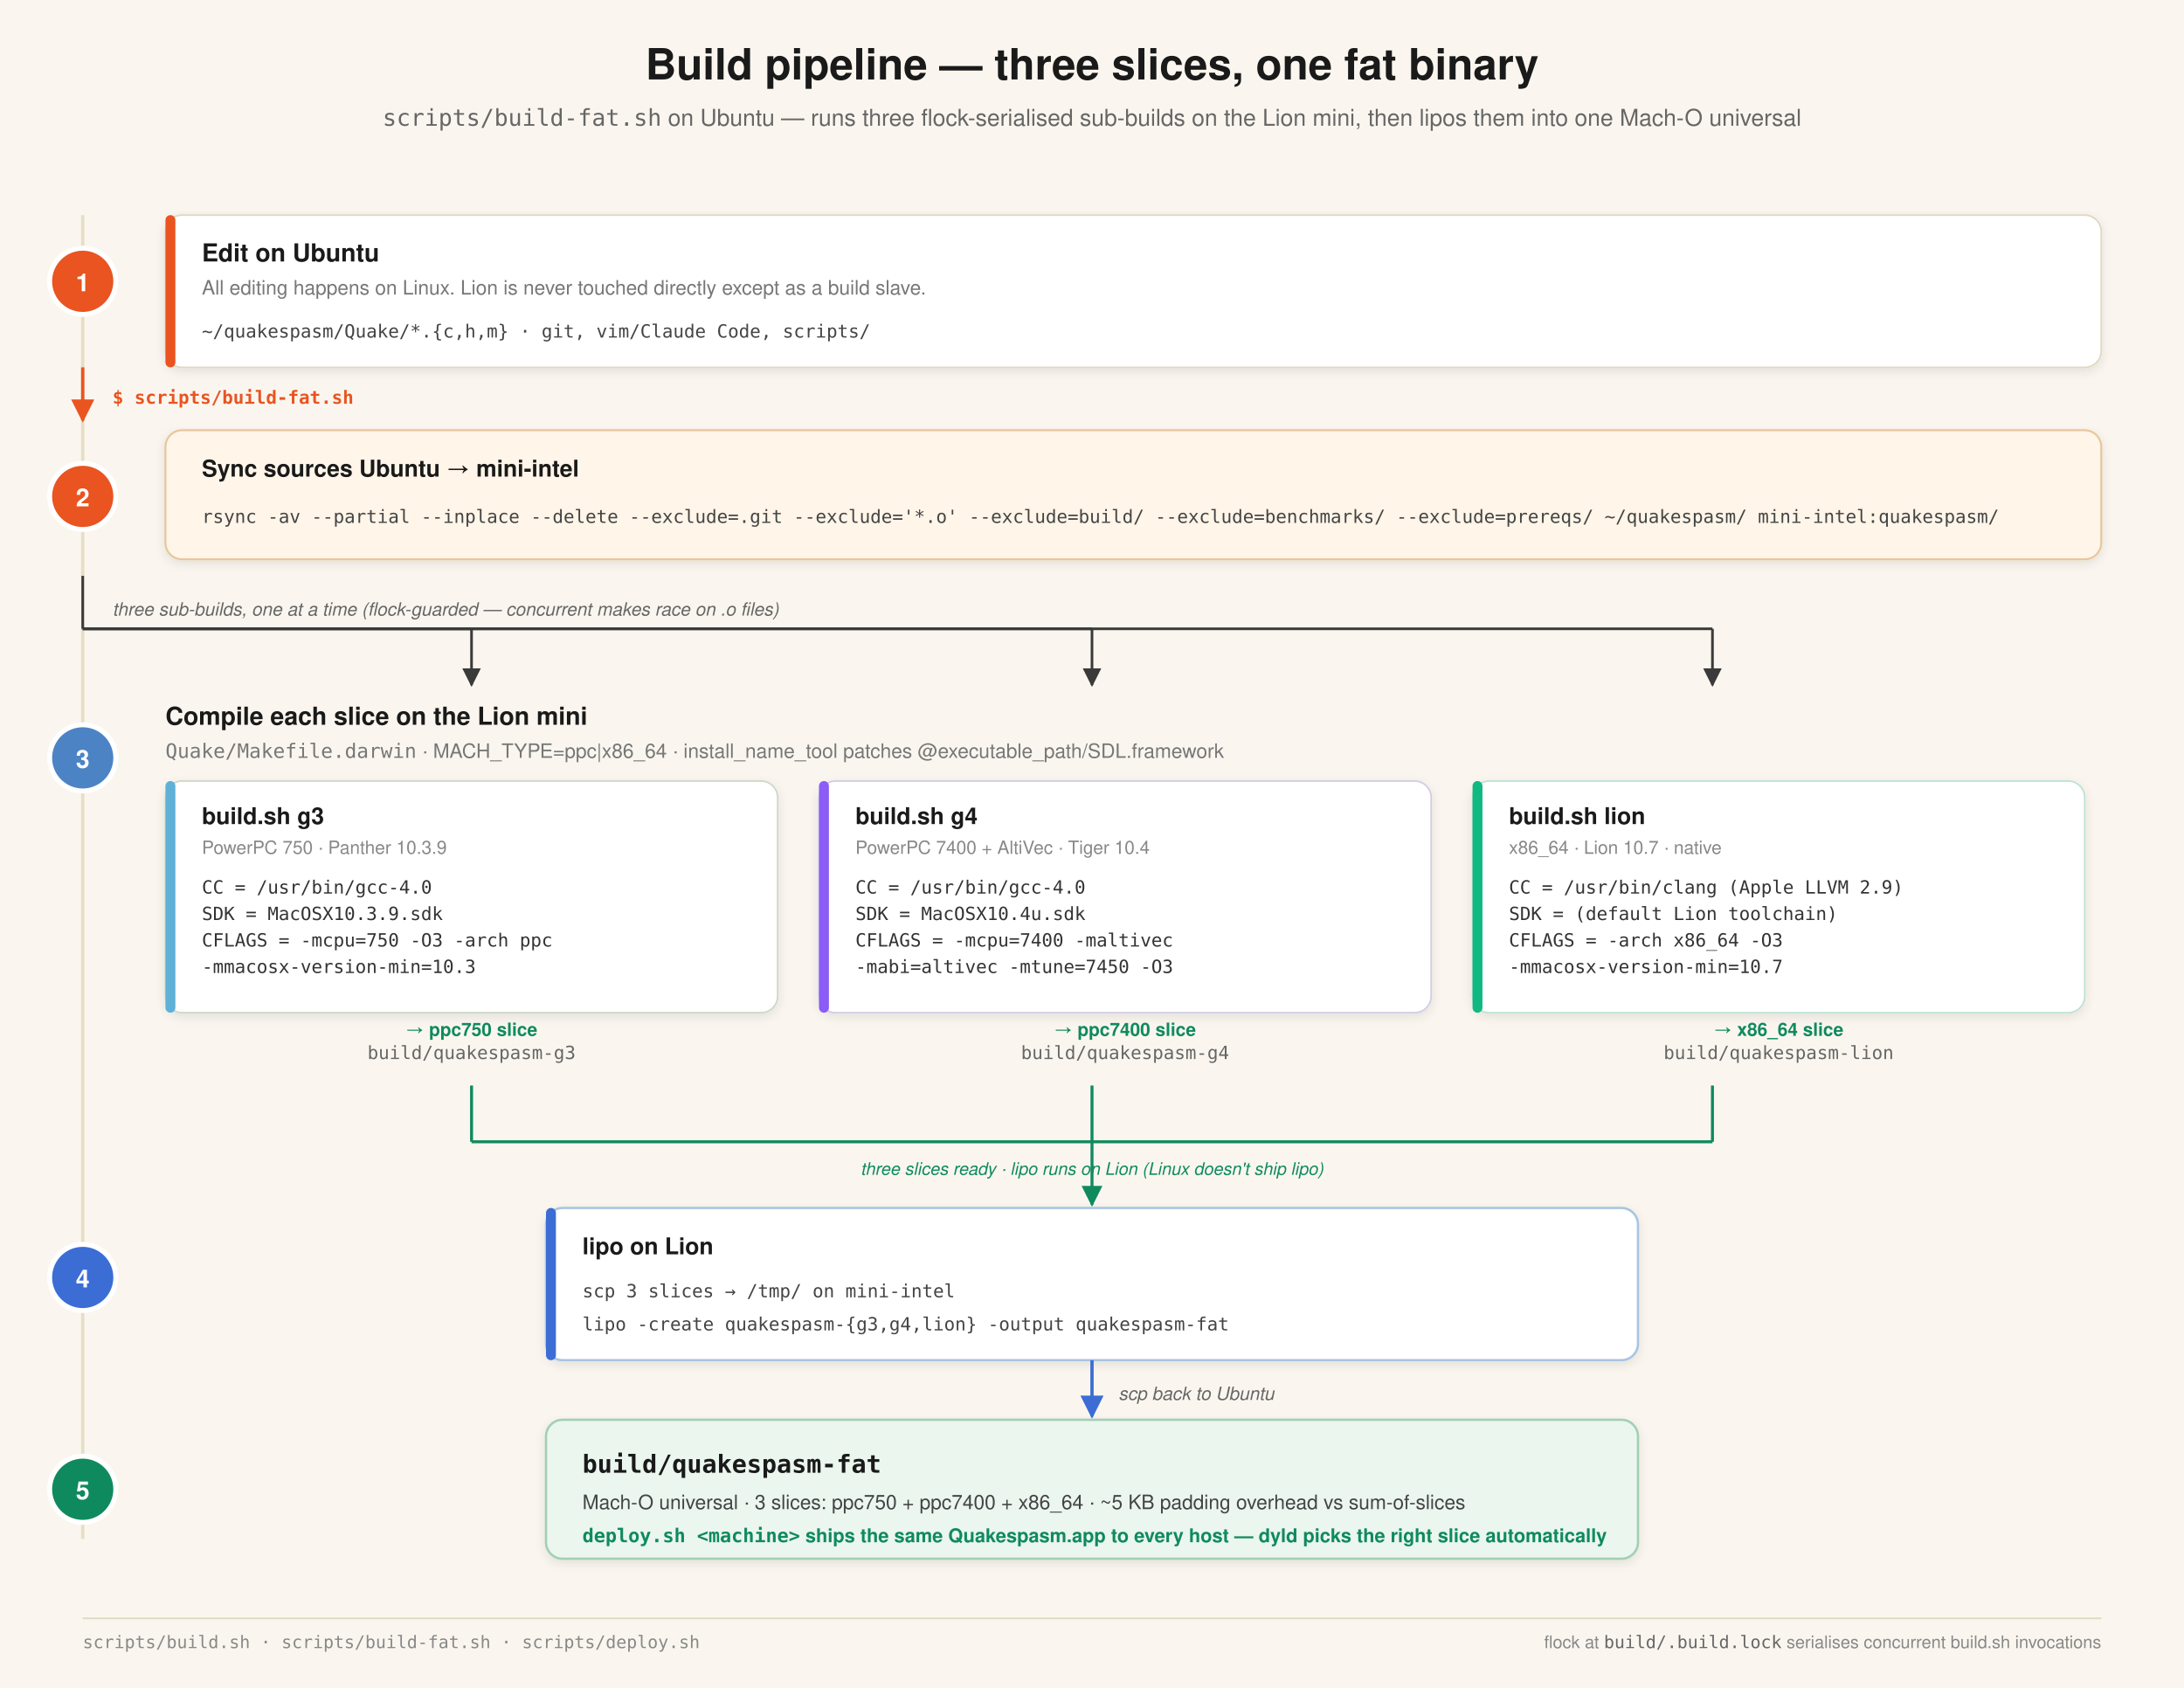
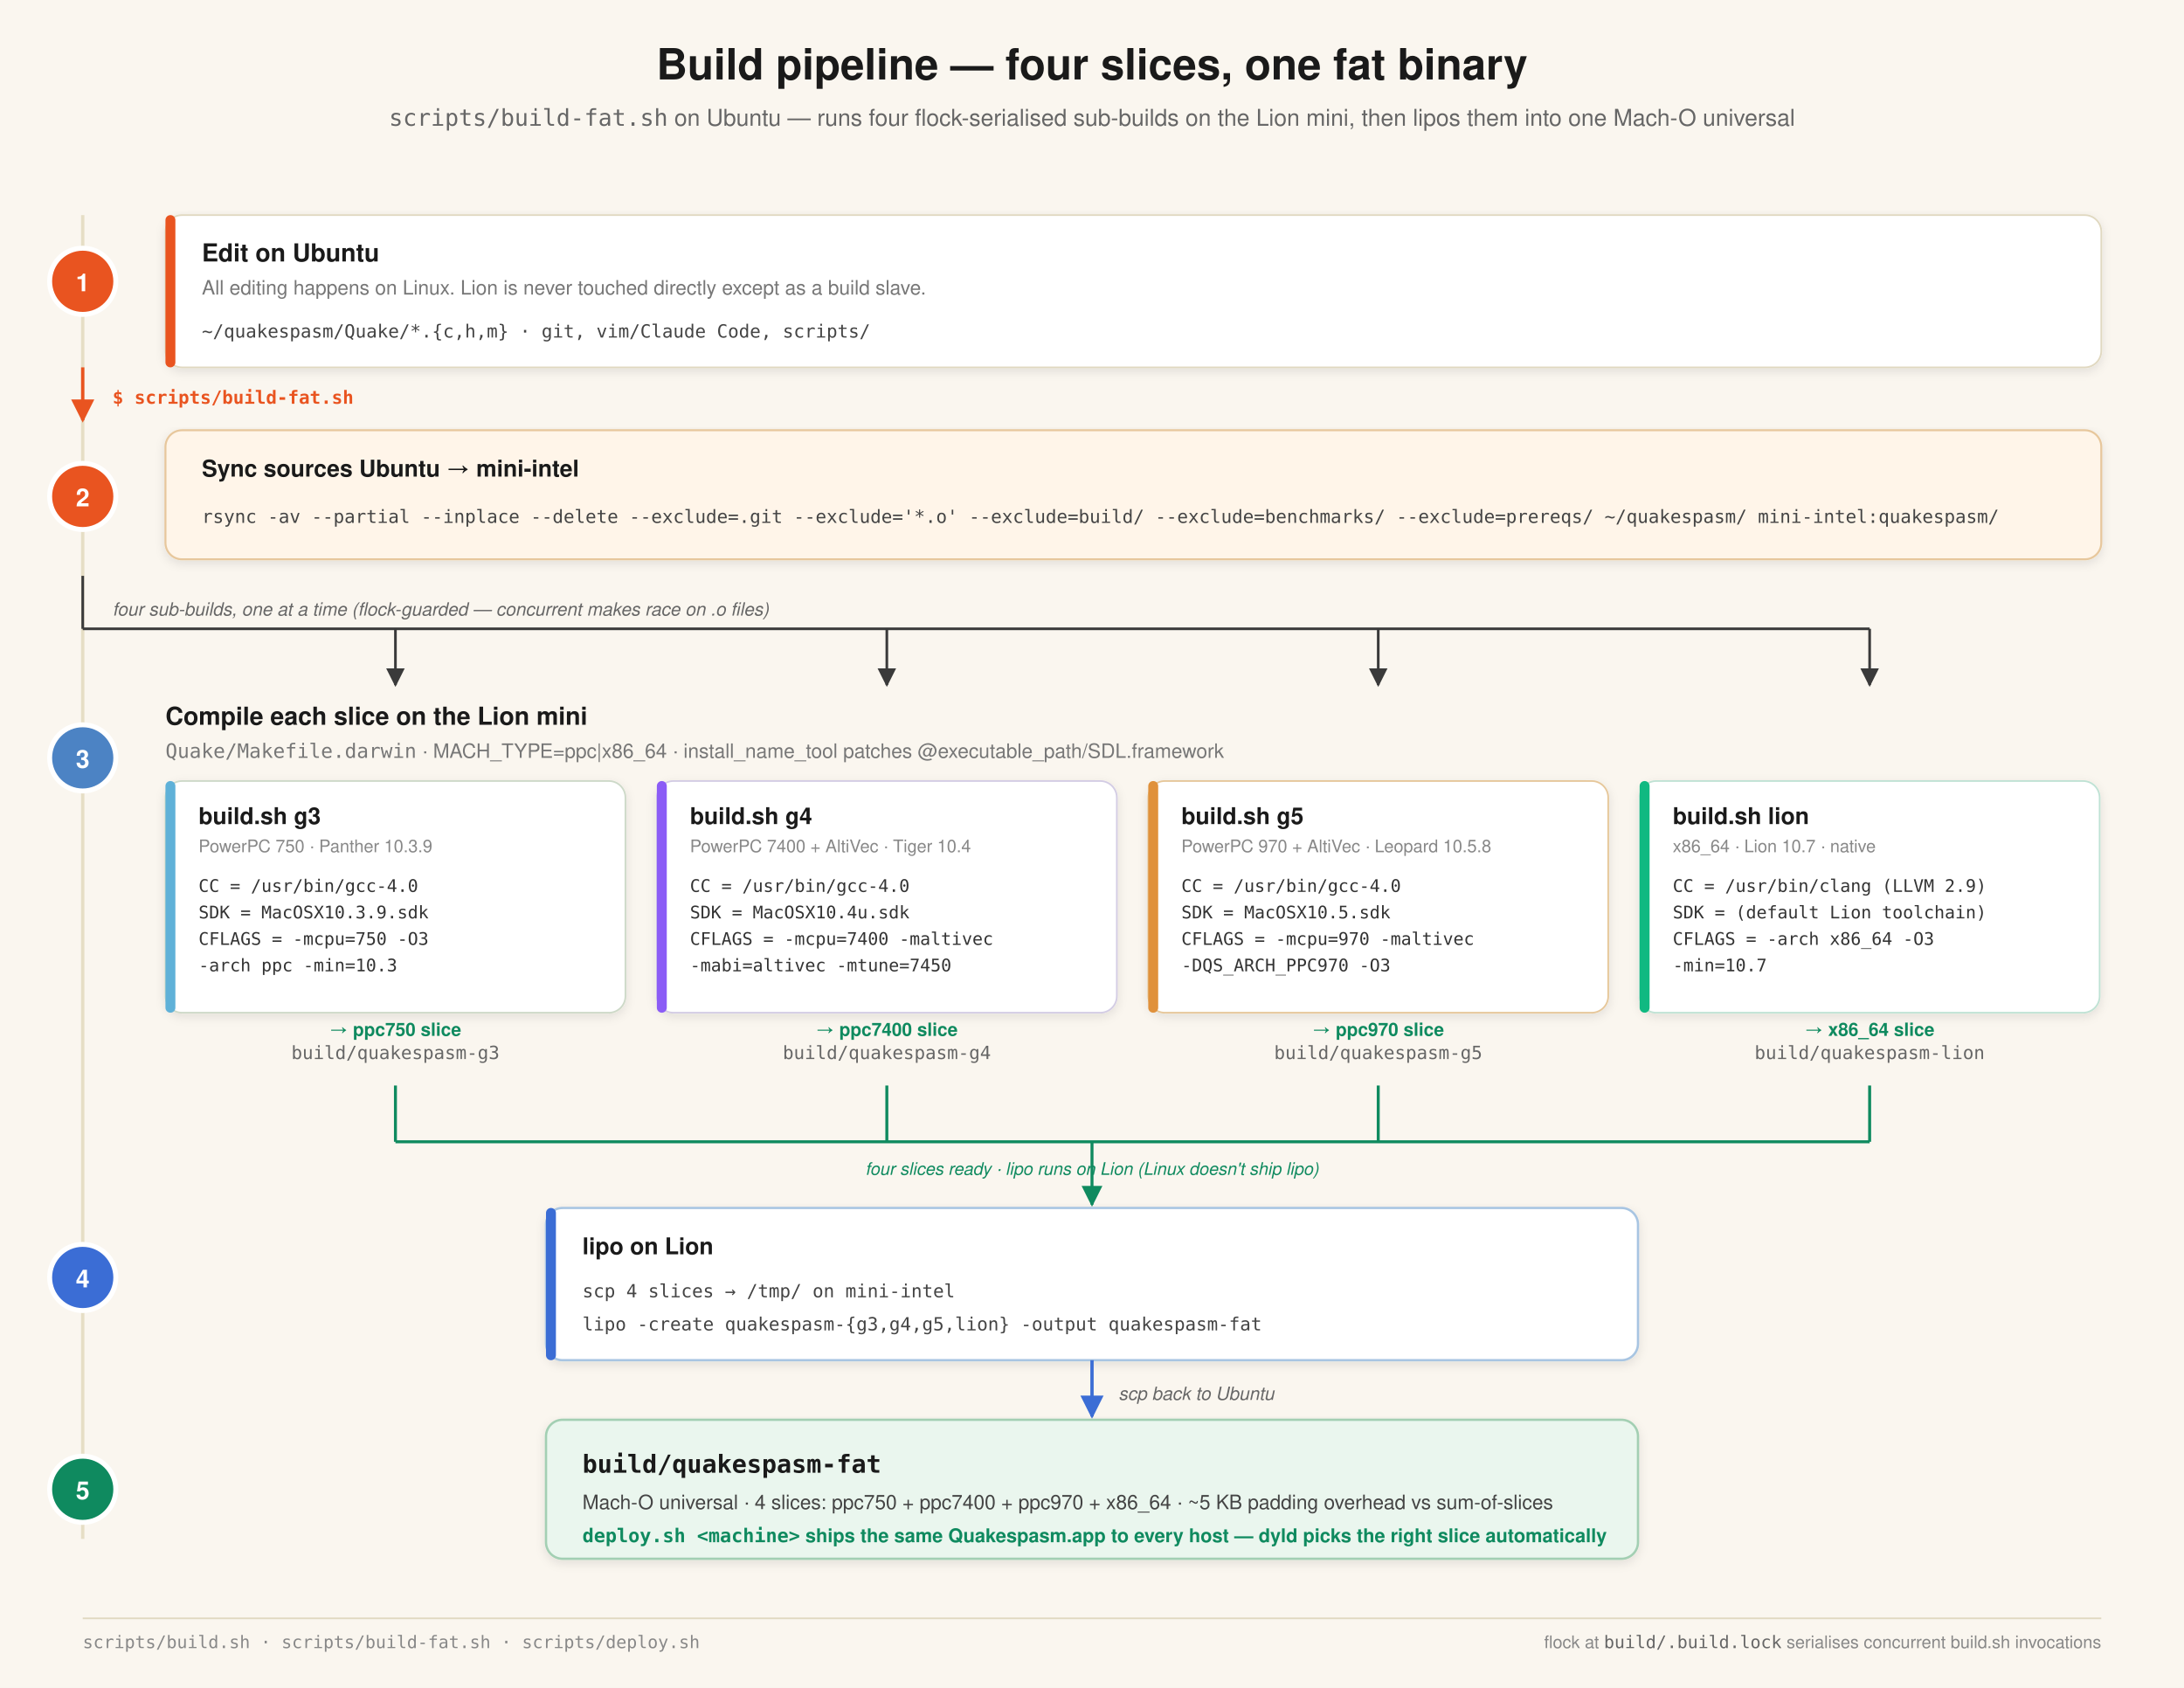
<svg xmlns="http://www.w3.org/2000/svg" viewBox="0 0 1320 1020" font-family="-apple-system, system-ui, 'Segoe UI', Helvetica, Arial, sans-serif">
  <defs>
    <marker id="bp-ar" viewBox="0 0 10 10" refX="9" refY="5" markerWidth="7" markerHeight="7" orient="auto-start-reverse">
      <path d="M 0 0 L 10 5 L 0 10 z" fill="#3a3a3a" />
    </marker>
    <marker id="bp-ar-orange" viewBox="0 0 10 10" refX="9" refY="5" markerWidth="7" markerHeight="7" orient="auto-start-reverse">
      <path d="M 0 0 L 10 5 L 0 10 z" fill="#e95420" />
    </marker>
    <marker id="bp-ar-green" viewBox="0 0 10 10" refX="9" refY="5" markerWidth="7" markerHeight="7" orient="auto-start-reverse">
      <path d="M 0 0 L 10 5 L 0 10 z" fill="#0f8a5f" />
    </marker>
    <marker id="bp-ar-blue" viewBox="0 0 10 10" refX="9" refY="5" markerWidth="7" markerHeight="7" orient="auto-start-reverse">
      <path d="M 0 0 L 10 5 L 0 10 z" fill="#3b6dd5" />
    </marker>
    <filter id="bp-shadow" x="-5%" y="-5%" width="110%" height="115%">
      <feDropShadow dx="0" dy="2" stdDeviation="3" flood-opacity="0.10" />
    </filter>
  </defs>
  <rect width="1320" height="1020" fill="#faf6ef" />
-   <text x="660" y="48" text-anchor="middle" font-size="26" font-weight="700" fill="#1a1a1a">Build pipeline — three slices, one fat binary</text>
+   <text x="660" y="48" text-anchor="middle" font-size="26" font-weight="700" fill="#1a1a1a">Build pipeline — four slices, one fat binary</text>
  <text x="660" y="76" text-anchor="middle" font-size="14" fill="#666">
-     <tspan font-family="ui-monospace, Menlo, Consolas, monospace">scripts/build-fat.sh</tspan> on Ubuntu — runs three flock-serialised sub-builds on the Lion mini, then lipos them into one Mach-O universal</text>
+     <tspan font-family="ui-monospace, Menlo, Consolas, monospace">scripts/build-fat.sh</tspan> on Ubuntu — runs four flock-serialised sub-builds on the Lion mini, then lipos them into one Mach-O universal</text>
  <g transform="translate(50, 130)">
    <line x1="0" y1="0" x2="0" y2="800" stroke="#e6dec5" stroke-width="2" />
  </g>
  <g transform="translate(0, 130)">
    <circle cx="50" cy="40" r="20" fill="#e95420" stroke="#fff" stroke-width="3" />
    <text x="50" y="46" text-anchor="middle" font-size="15" font-weight="700" fill="#ffffff">1</text>
    <g transform="translate(100, 0)">
      <rect x="0" y="0" width="1170" height="92" rx="10" fill="#ffffff" stroke="#e0d8c0" stroke-width="1" filter="url(#bp-shadow)" />
      <rect x="0" y="0" width="6" height="92" rx="3" fill="#e95420" />
      <text x="22" y="28" font-size="15" font-weight="700" fill="#1a1a1a">Edit on Ubuntu</text>
      <text x="22" y="48" font-size="12" fill="#777">All editing happens on Linux. Lion is never touched directly except as a build slave.</text>
      <g font-family="ui-monospace, Menlo, Consolas, monospace" font-size="11" fill="#444">
        <text x="22" y="74">~/quakespasm/Quake/*.{c,h,m}   ·   git, vim/Claude Code, scripts/</text>
      </g>
    </g>
  </g>
  <g stroke="#e95420" stroke-width="2" fill="none">
    <path d="M 50 222 L 50 254" marker-end="url(#bp-ar-orange)" />
  </g>
  <text x="68" y="244" font-family="ui-monospace, Menlo, Consolas, monospace" font-size="11" font-weight="700" fill="#e95420">$ scripts/build-fat.sh</text>
  <g transform="translate(0, 260)">
    <circle cx="50" cy="40" r="20" fill="#e95420" stroke="#fff" stroke-width="3" />
    <text x="50" y="46" text-anchor="middle" font-size="15" font-weight="700" fill="#ffffff">2</text>
    <g transform="translate(100, 0)">
      <rect x="0" y="0" width="1170" height="78" rx="10" fill="#fff5e9" stroke="#e7c79c" stroke-width="1.2" filter="url(#bp-shadow)" />
      <text x="22" y="28" font-size="14" font-weight="700" fill="#1a1a1a">Sync sources Ubuntu → mini-intel</text>
      <g font-family="ui-monospace, Menlo, Consolas, monospace" font-size="11" fill="#444">
        <text x="22" y="56">rsync -av --partial --inplace --delete --exclude=.git --exclude='*.o' --exclude=build/ --exclude=benchmarks/ --exclude=prereqs/  ~/quakespasm/  mini-intel:quakespasm/</text>
      </g>
    </g>
  </g>
  <g stroke="#3a3a3a" stroke-width="1.6" fill="none">
    <path d="M 50 348 L 50 380" />
-     <path d="M 50 380 L 285 380" />
-     <path d="M 50 380 L 660 380" />
-     <path d="M 50 380 L 1035 380" />
-     <path d="M 285 380 L 285 414" marker-end="url(#bp-ar)" />
-     <path d="M 660 380 L 660 414" marker-end="url(#bp-ar)" />
-     <path d="M 1035 380 L 1035 414" marker-end="url(#bp-ar)" />
+     <path d="M 50 380 L 1130 380" />
+     <path d="M 239 380 L 239 414" marker-end="url(#bp-ar)" />
+     <path d="M 536 380 L 536 414" marker-end="url(#bp-ar)" />
+     <path d="M 833 380 L 833 414" marker-end="url(#bp-ar)" />
+     <path d="M 1130 380 L 1130 414" marker-end="url(#bp-ar)" />
  </g>
-   <text x="68" y="372" font-size="11" font-style="italic" fill="#666">three sub-builds, one at a time (flock-guarded — concurrent makes race on .o files)</text>
+   <text x="68" y="372" font-size="11" font-style="italic" fill="#666">four sub-builds, one at a time (flock-guarded — concurrent makes race on .o files)</text>
  <g transform="translate(0, 416)">
    <circle cx="50" cy="42" r="20" fill="#4c83c4" stroke="#fff" stroke-width="3" />
    <text x="50" y="48" text-anchor="middle" font-size="15" font-weight="700" fill="#ffffff">3</text>
    <text x="100" y="22" font-size="15" font-weight="700" fill="#1a1a1a">Compile each slice on the Lion mini</text>
    <text x="100" y="42" font-size="12" fill="#777">
      <tspan font-family="ui-monospace, Menlo, Consolas, monospace">Quake/Makefile.darwin</tspan> · MACH_TYPE=ppc|x86_64 · install_name_tool patches @executable_path/SDL.framework</text>
    <g transform="translate(100, 56)">
      <g transform="translate(0, 0)">
-         <rect x="0" y="0" width="370" height="140" rx="10" fill="#ffffff" stroke="#cdd9c8" stroke-width="1" filter="url(#bp-shadow)" />
+         <rect x="0" y="0" width="278" height="140" rx="10" fill="#ffffff" stroke="#cdd9c8" stroke-width="1" filter="url(#bp-shadow)" />
        <rect x="0" y="0" width="6" height="140" rx="3" fill="#5fb1d8" />
-         <text x="22" y="26" font-size="14" font-weight="700" fill="#1a1a1a">build.sh g3</text>
-         <text x="22" y="44" font-size="11" fill="#888">PowerPC 750 · Panther 10.3.9</text>
-         <g font-family="ui-monospace, Menlo, Consolas, monospace" font-size="11" fill="#333">
-           <text x="22" y="68">CC = /usr/bin/gcc-4.0</text>
-           <text x="22" y="84">SDK = MacOSX10.3.9.sdk</text>
-           <text x="22" y="100">CFLAGS = -mcpu=750 -O3 -arch ppc</text>
-           <text x="22" y="116">         -mmacosx-version-min=10.3</text>
+         <text x="20" y="26" font-size="14" font-weight="700" fill="#1a1a1a">build.sh g3</text>
+         <text x="20" y="43" font-size="10.5" fill="#888">PowerPC 750 · Panther 10.3.9</text>
+         <g font-family="ui-monospace, Menlo, Consolas, monospace" font-size="10.5" fill="#333">
+           <text x="20" y="67">CC = /usr/bin/gcc-4.0</text>
+           <text x="20" y="83">SDK = MacOSX10.3.9.sdk</text>
+           <text x="20" y="99">CFLAGS = -mcpu=750 -O3</text>
+           <text x="20" y="115">         -arch ppc -min=10.3</text>
        </g>
      </g>
-       <g transform="translate(395, 0)">
-         <rect x="0" y="0" width="370" height="140" rx="10" fill="#ffffff" stroke="#d3cce4" stroke-width="1" filter="url(#bp-shadow)" />
+       <g transform="translate(297, 0)">
+         <rect x="0" y="0" width="278" height="140" rx="10" fill="#ffffff" stroke="#d3cce4" stroke-width="1" filter="url(#bp-shadow)" />
        <rect x="0" y="0" width="6" height="140" rx="3" fill="#8b5cf6" />
-         <text x="22" y="26" font-size="14" font-weight="700" fill="#1a1a1a">build.sh g4</text>
-         <text x="22" y="44" font-size="11" fill="#888">PowerPC 7400 + AltiVec · Tiger 10.4</text>
-         <g font-family="ui-monospace, Menlo, Consolas, monospace" font-size="11" fill="#333">
-           <text x="22" y="68">CC = /usr/bin/gcc-4.0</text>
-           <text x="22" y="84">SDK = MacOSX10.4u.sdk</text>
-           <text x="22" y="100">CFLAGS = -mcpu=7400 -maltivec</text>
-           <text x="22" y="116">         -mabi=altivec -mtune=7450 -O3</text>
+         <text x="20" y="26" font-size="14" font-weight="700" fill="#1a1a1a">build.sh g4</text>
+         <text x="20" y="43" font-size="10.5" fill="#888">PowerPC 7400 + AltiVec · Tiger 10.4</text>
+         <g font-family="ui-monospace, Menlo, Consolas, monospace" font-size="10.5" fill="#333">
+           <text x="20" y="67">CC = /usr/bin/gcc-4.0</text>
+           <text x="20" y="83">SDK = MacOSX10.4u.sdk</text>
+           <text x="20" y="99">CFLAGS = -mcpu=7400 -maltivec</text>
+           <text x="20" y="115">         -mabi=altivec -mtune=7450</text>
        </g>
      </g>
-       <g transform="translate(790, 0)">
-         <rect x="0" y="0" width="370" height="140" rx="10" fill="#ffffff" stroke="#bfe2d4" stroke-width="1" filter="url(#bp-shadow)" />
+       <g transform="translate(594, 0)">
+         <rect x="0" y="0" width="278" height="140" rx="10" fill="#ffffff" stroke="#e6c79a" stroke-width="1" filter="url(#bp-shadow)" />
+         <rect x="0" y="0" width="6" height="140" rx="3" fill="#e0913b" />
+         <text x="20" y="26" font-size="14" font-weight="700" fill="#1a1a1a">build.sh g5</text>
+         <text x="20" y="43" font-size="10.5" fill="#888">PowerPC 970 + AltiVec · Leopard 10.5.8</text>
+         <g font-family="ui-monospace, Menlo, Consolas, monospace" font-size="10.5" fill="#333">
+           <text x="20" y="67">CC = /usr/bin/gcc-4.0</text>
+           <text x="20" y="83">SDK = MacOSX10.5.sdk</text>
+           <text x="20" y="99">CFLAGS = -mcpu=970 -maltivec</text>
+           <text x="20" y="115">         -DQS_ARCH_PPC970 -O3</text>
+         </g>
+       </g>
+       <g transform="translate(891, 0)">
+         <rect x="0" y="0" width="278" height="140" rx="10" fill="#ffffff" stroke="#bfe2d4" stroke-width="1" filter="url(#bp-shadow)" />
        <rect x="0" y="0" width="6" height="140" rx="3" fill="#10b981" />
-         <text x="22" y="26" font-size="14" font-weight="700" fill="#1a1a1a">build.sh lion</text>
-         <text x="22" y="44" font-size="11" fill="#888">x86_64 · Lion 10.7 · native</text>
-         <g font-family="ui-monospace, Menlo, Consolas, monospace" font-size="11" fill="#333">
-           <text x="22" y="68">CC = /usr/bin/clang  (Apple LLVM 2.9)</text>
-           <text x="22" y="84">SDK = (default Lion toolchain)</text>
-           <text x="22" y="100">CFLAGS = -arch x86_64 -O3</text>
-           <text x="22" y="116">         -mmacosx-version-min=10.7</text>
+         <text x="20" y="26" font-size="14" font-weight="700" fill="#1a1a1a">build.sh lion</text>
+         <text x="20" y="43" font-size="10.5" fill="#888">x86_64 · Lion 10.7 · native</text>
+         <g font-family="ui-monospace, Menlo, Consolas, monospace" font-size="10.5" fill="#333">
+           <text x="20" y="67">CC = /usr/bin/clang (LLVM 2.9)</text>
+           <text x="20" y="83">SDK = (default Lion toolchain)</text>
+           <text x="20" y="99">CFLAGS = -arch x86_64 -O3</text>
+           <text x="20" y="115">         -min=10.7</text>
        </g>
      </g>
    </g>
    <g transform="translate(100, 210)" font-size="11" font-weight="700" fill="#0f8a5f">
-       <text x="185" y="0" text-anchor="middle">→ ppc750 slice</text>
-       <text x="185" y="14" text-anchor="middle" font-weight="500" font-family="ui-monospace, Menlo, Consolas, monospace" fill="#666">build/quakespasm-g3</text>
-       <text x="580" y="0" text-anchor="middle">→ ppc7400 slice</text>
-       <text x="580" y="14" text-anchor="middle" font-weight="500" font-family="ui-monospace, Menlo, Consolas, monospace" fill="#666">build/quakespasm-g4</text>
-       <text x="975" y="0" text-anchor="middle">→ x86_64 slice</text>
-       <text x="975" y="14" text-anchor="middle" font-weight="500" font-family="ui-monospace, Menlo, Consolas, monospace" fill="#666">build/quakespasm-lion</text>
+       <text x="139" y="0" text-anchor="middle">→ ppc750 slice</text>
+       <text x="139" y="14" text-anchor="middle" font-weight="500" font-family="ui-monospace, Menlo, Consolas, monospace" fill="#666">build/quakespasm-g3</text>
+       <text x="436" y="0" text-anchor="middle">→ ppc7400 slice</text>
+       <text x="436" y="14" text-anchor="middle" font-weight="500" font-family="ui-monospace, Menlo, Consolas, monospace" fill="#666">build/quakespasm-g4</text>
+       <text x="733" y="0" text-anchor="middle">→ ppc970 slice</text>
+       <text x="733" y="14" text-anchor="middle" font-weight="500" font-family="ui-monospace, Menlo, Consolas, monospace" fill="#666">build/quakespasm-g5</text>
+       <text x="1030" y="0" text-anchor="middle">→ x86_64 slice</text>
+       <text x="1030" y="14" text-anchor="middle" font-weight="500" font-family="ui-monospace, Menlo, Consolas, monospace" fill="#666">build/quakespasm-lion</text>
    </g>
  </g>
  <g stroke="#0f8a5f" stroke-width="1.8" fill="none">
-     <path d="M 285 656 L 285 690" />
-     <path d="M 660 656 L 660 690" />
-     <path d="M 1035 656 L 1035 690" />
-     <path d="M 285 690 L 1035 690" />
+     <path d="M 239 656 L 239 690" />
+     <path d="M 536 656 L 536 690" />
+     <path d="M 833 656 L 833 690" />
+     <path d="M 1130 656 L 1130 690" />
+     <path d="M 239 690 L 1130 690" />
    <path d="M 660 690 L 660 728" marker-end="url(#bp-ar-green)" />
  </g>
-   <text x="660" y="710" text-anchor="middle" font-size="10.5" font-style="italic" fill="#0f8a5f">three slices ready · lipo runs on Lion (Linux doesn't ship lipo)</text>
+   <text x="660" y="710" text-anchor="middle" font-size="10.5" font-style="italic" fill="#0f8a5f">four slices ready · lipo runs on Lion (Linux doesn't ship lipo)</text>
  <g transform="translate(0, 730)">
    <circle cx="50" cy="42" r="20" fill="#3b6dd5" stroke="#fff" stroke-width="3" />
    <text x="50" y="48" text-anchor="middle" font-size="15" font-weight="700" fill="#ffffff">4</text>
    <g transform="translate(330, 0)">
      <rect x="0" y="0" width="660" height="92" rx="10" fill="#ffffff" stroke="#a8c5e2" stroke-width="1.4" filter="url(#bp-shadow)" />
      <rect x="0" y="0" width="6" height="92" rx="3" fill="#3b6dd5" />
      <text x="22" y="28" font-size="14" font-weight="700" fill="#1a1a1a">lipo on Lion</text>
      <g font-family="ui-monospace, Menlo, Consolas, monospace" font-size="11" fill="#444">
-         <text x="22" y="54">scp 3 slices → /tmp/ on mini-intel</text>
-         <text x="22" y="74">lipo -create  quakespasm-{g3,g4,lion}  -output  quakespasm-fat</text>
+         <text x="22" y="54">scp 4 slices → /tmp/ on mini-intel</text>
+         <text x="22" y="74">lipo -create  quakespasm-{g3,g4,g5,lion}  -output  quakespasm-fat</text>
      </g>
    </g>
  </g>
  <g stroke="#3b6dd5" stroke-width="2" fill="none">
    <path d="M 660 822 L 660 856" marker-end="url(#bp-ar-blue)" />
  </g>
  <text x="676" y="846" font-size="11" font-style="italic" fill="#666">scp back to Ubuntu</text>
  <g transform="translate(0, 858)">
    <circle cx="50" cy="42" r="20" fill="#0f8a5f" stroke="#fff" stroke-width="3" />
    <text x="50" y="48" text-anchor="middle" font-size="15" font-weight="700" fill="#ffffff">5</text>
    <g transform="translate(330, 0)">
      <rect x="0" y="0" width="660" height="84" rx="10" fill="#eaf6ee" stroke="#a3cfb3" stroke-width="1.4" filter="url(#bp-shadow)" />
      <text x="22" y="32" font-family="ui-monospace, Menlo, Consolas, monospace" font-size="15" font-weight="700" fill="#1a1a1a">build/quakespasm-fat</text>
-       <text x="22" y="54" font-size="12" fill="#444">Mach-O universal · 3 slices: ppc750 + ppc7400 + x86_64 · ~5 KB padding overhead vs sum-of-slices</text>
+       <text x="22" y="54" font-size="12" fill="#444">Mach-O universal · 4 slices: ppc750 + ppc7400 + ppc970 + x86_64 · ~5 KB padding overhead vs sum-of-slices</text>
      <text x="22" y="74" font-size="11.5" fill="#0f8a5f" font-weight="600">
        <tspan font-family="ui-monospace, Menlo, Consolas, monospace">deploy.sh &lt;machine&gt;</tspan> ships the same Quakespasm.app to every host — dyld picks the right slice automatically</text>
    </g>
  </g>
  <g transform="translate(50, 990)">
    <line x1="0" y1="-12" x2="1220" y2="-12" stroke="#e0d8c0" stroke-width="1" />
    <text x="0" y="6" font-family="ui-monospace, Menlo, Consolas, monospace" font-size="10.5" fill="#888">scripts/build.sh · scripts/build-fat.sh · scripts/deploy.sh</text>
    <text x="1220" y="6" text-anchor="end" font-size="10.5" fill="#888">flock at <tspan font-family="ui-monospace, Menlo, Consolas, monospace" fill="#666">build/.build.lock</tspan> serialises concurrent build.sh invocations</text>
  </g>
</svg>
